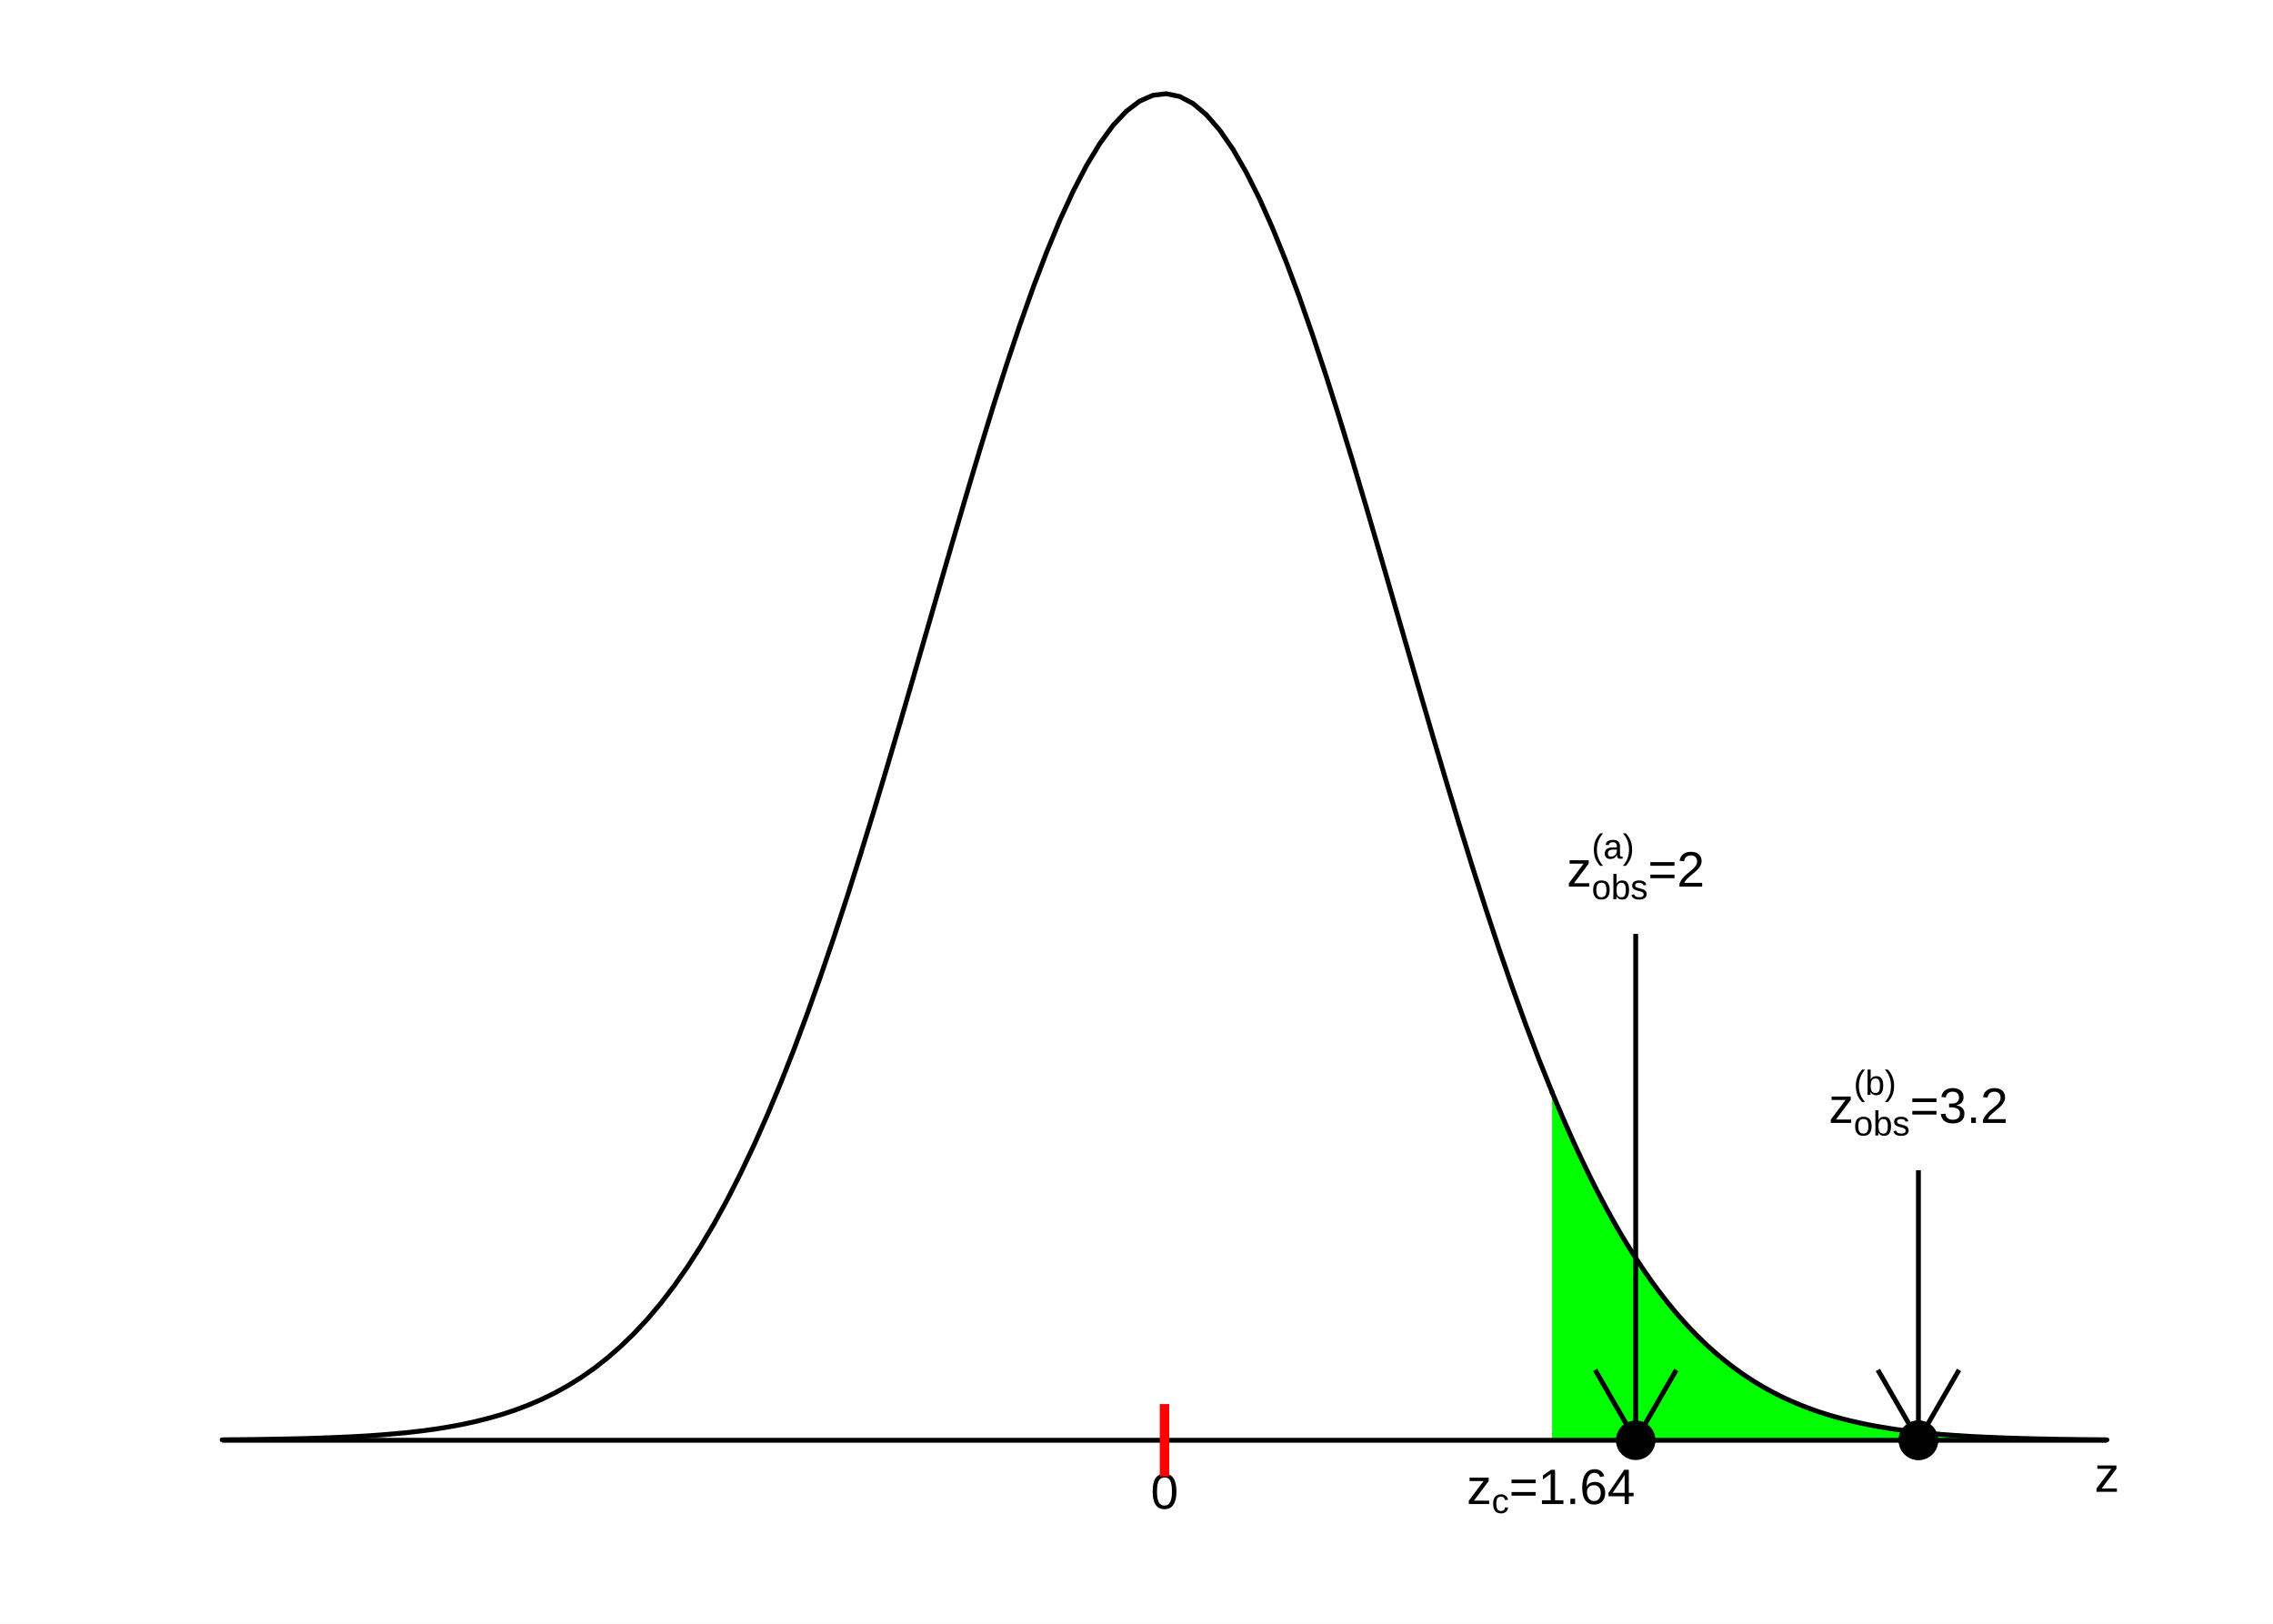
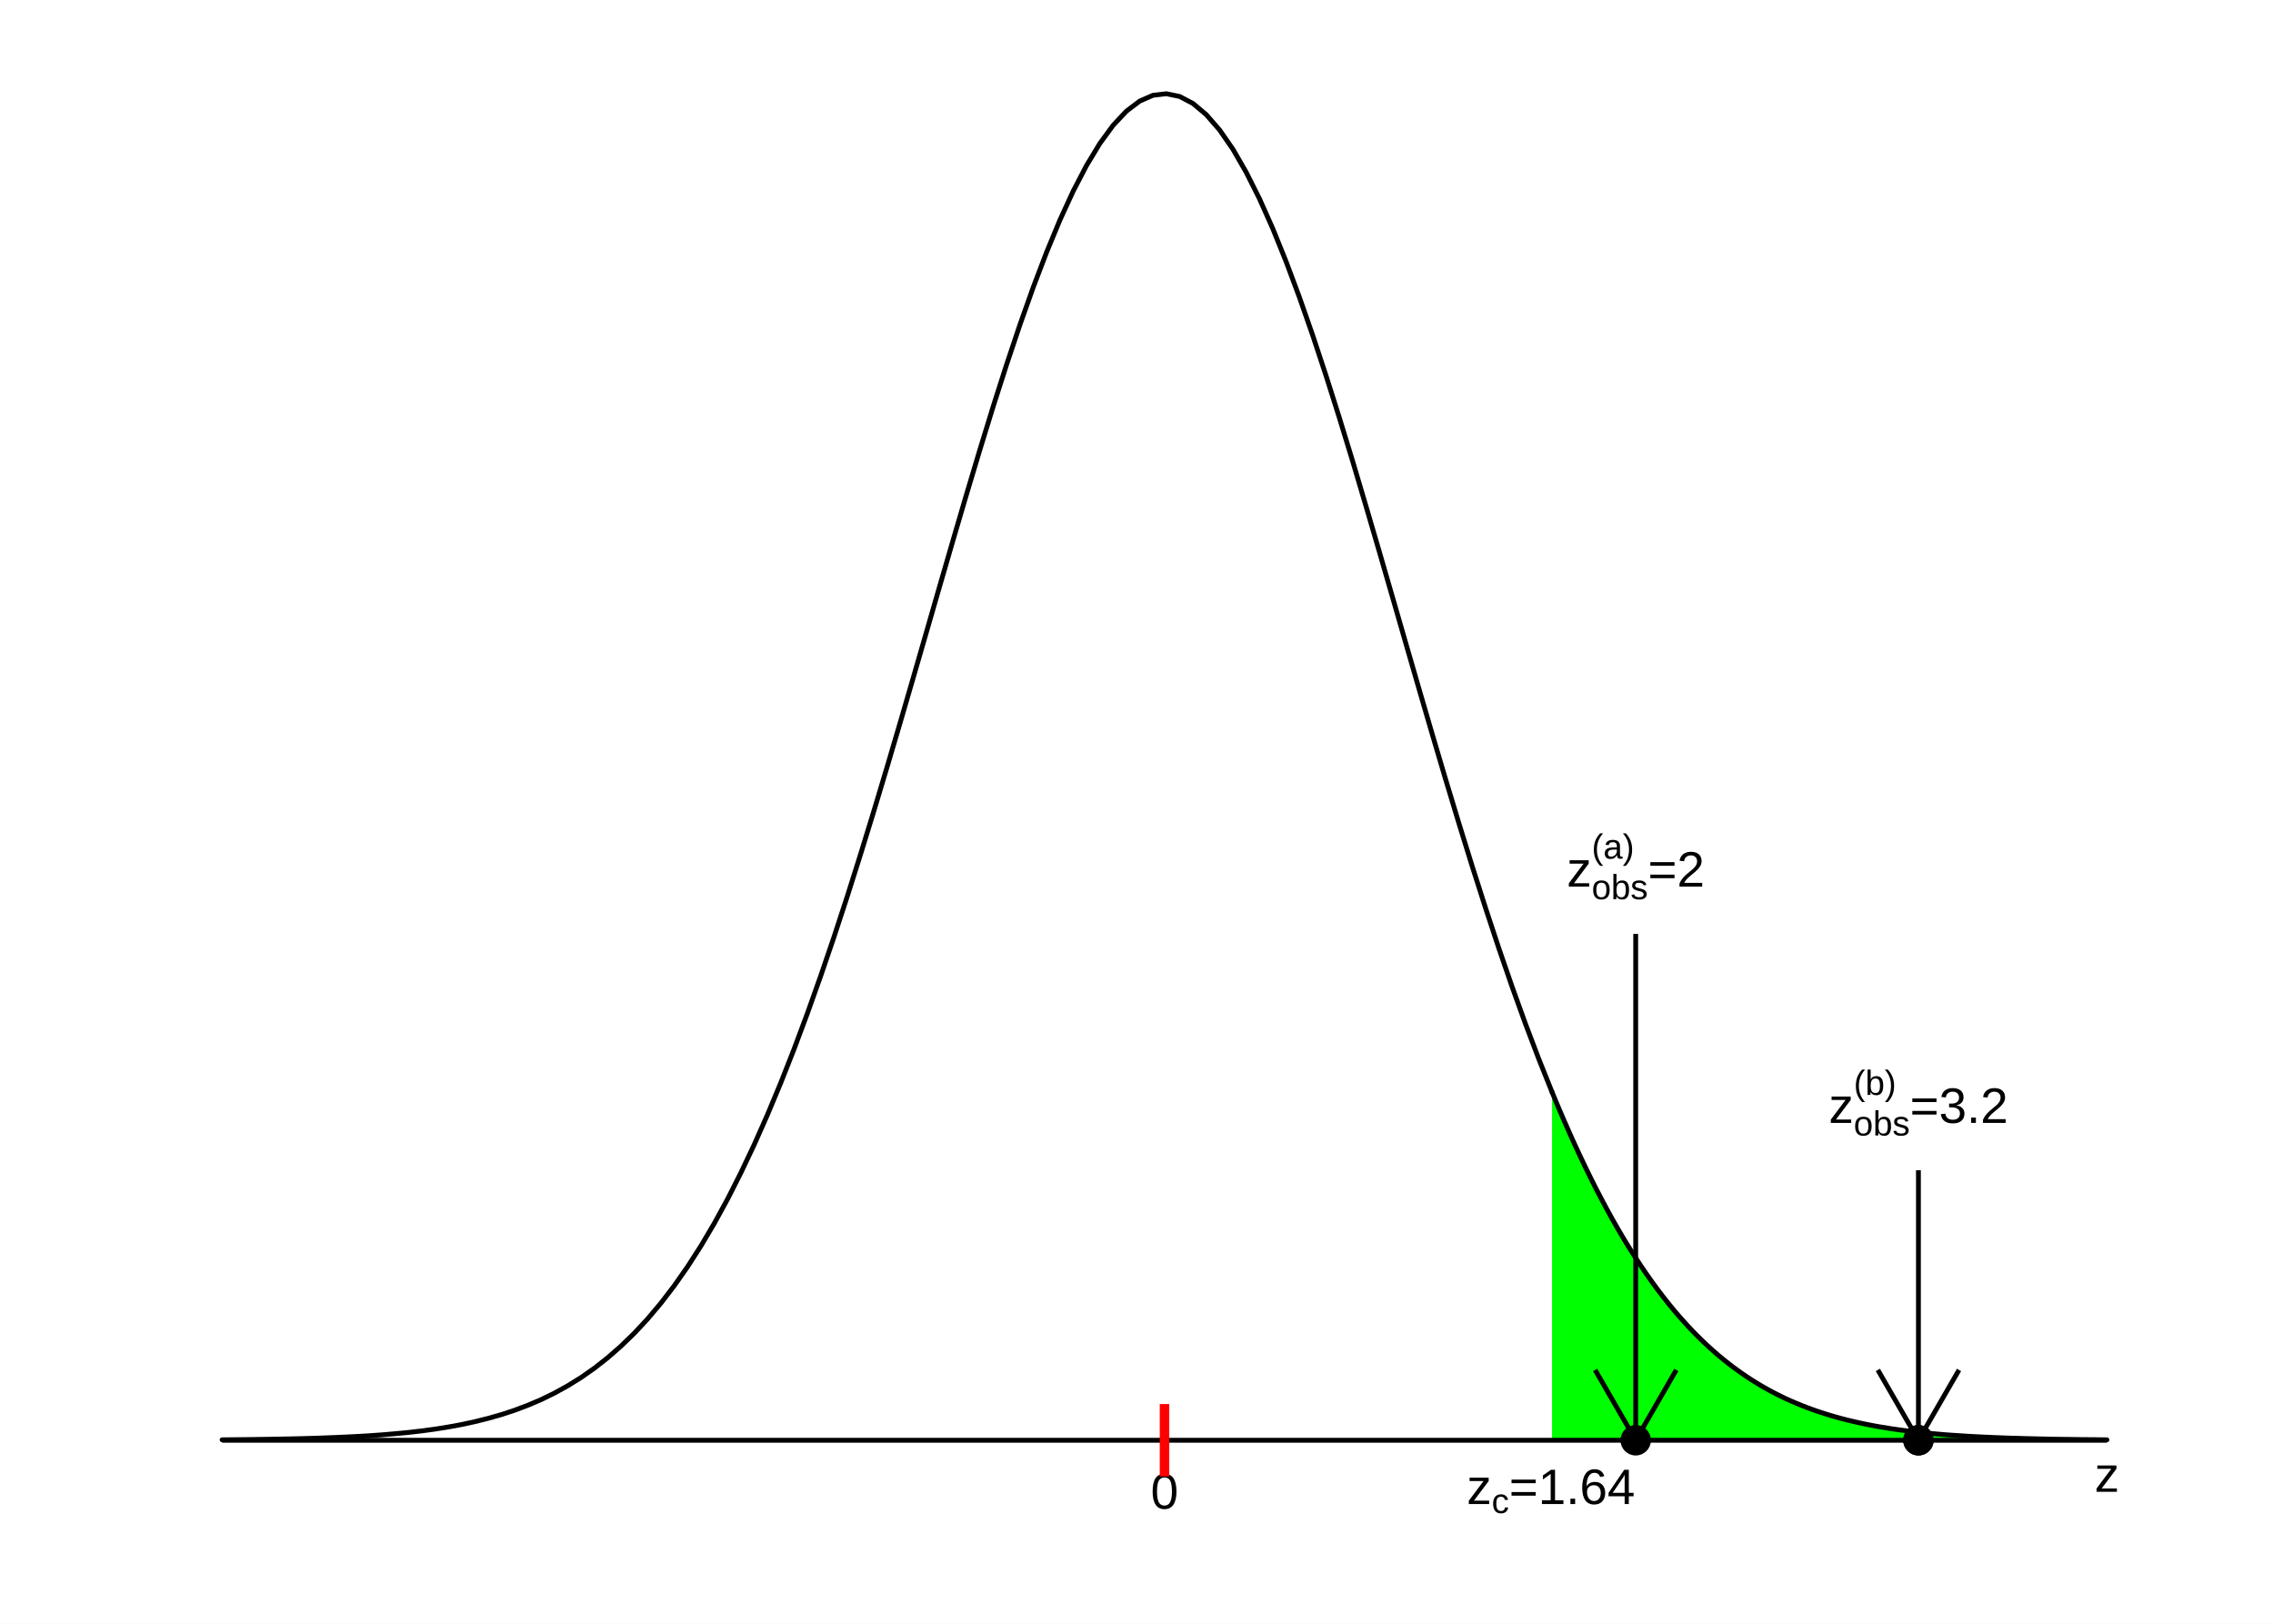
<svg xmlns="http://www.w3.org/2000/svg" viewBox="0 0 504.00 360.00">
  <defs>
    <style type="text/css">
    line, polyline, polygon, path, rect, circle {
      fill: none;
      stroke: #000000;
      stroke-linecap: round;
      stroke-linejoin: round;
      stroke-miterlimit: 10.00;
    }
  </style>
  </defs>
  <rect width="100%" height="100%" style="stroke: none; fill: #FFFFFF;" />
  <defs>
    <clipPath id="cpMTcuOTB8NDk4LjUyfDM0Mi4xMHw1LjQ4">
      <rect x="17.90" y="5.48" width="480.62" height="336.62" />
    </clipPath>
  </defs>
-   <polygon points="49.25,319.22 52.19,319.19 55.14,319.16 58.09,319.12 61.04,319.07 63.99,319.02 66.94,318.95 69.89,318.87 72.84,318.76 75.79,318.64 78.73,318.50 81.68,318.33 84.63,318.12 87.58,317.87 90.53,317.59 93.48,317.25 96.43,316.85 99.38,316.38 102.33,315.84 105.28,315.20 108.22,314.47 111.17,313.63 114.12,312.66 117.07,311.55 120.02,310.29 122.97,308.85 125.92,307.22 128.87,305.39 131.82,303.32 134.76,301.01 137.71,298.43 140.66,295.57 143.61,292.40 146.56,288.90 149.51,285.05 152.46,280.84 155.41,276.25 158.36,271.27 161.31,265.88 164.25,260.07 167.20,253.85 170.15,247.20 173.10,240.13 176.05,232.64 179.00,224.74 181.95,216.45 184.90,207.80 187.85,198.79 190.79,189.48 193.74,179.89 196.69,170.07 199.64,160.07 202.59,149.93 205.54,139.73 208.49,129.51 211.44,119.36 214.39,109.33 217.34,99.49 220.28,89.93 223.23,80.72 226.18,71.92 229.13,63.62 232.08,55.88 235.03,48.76 237.98,42.34 240.93,36.67 243.88,31.80 246.82,27.78 249.77,24.64 252.72,22.41 255.67,21.12 258.62,20.78 261.57,21.39 264.52,22.94 267.47,25.42 270.42,28.81 273.37,33.07 276.31,38.17 279.26,44.05 282.21,50.67 285.16,57.97 288.11,65.87 291.06,74.32 294.01,83.24 296.96,92.56 299.91,102.20 302.85,112.10 305.80,122.17 308.75,132.35 311.70,142.57 314.65,152.76 317.60,162.86 320.55,172.82 323.50,182.58 326.45,192.10 329.40,201.33 332.34,210.24 335.29,218.80 338.24,226.98 341.19,234.76 344.14,242.13 344.14,319.32 341.19,319.32 338.24,319.32 335.29,319.32 332.34,319.32 329.40,319.32 326.45,319.32 323.50,319.32 320.55,319.32 317.60,319.32 314.65,319.32 311.70,319.32 308.75,319.32 305.80,319.32 302.85,319.32 299.91,319.32 296.96,319.32 294.01,319.32 291.06,319.32 288.11,319.32 285.16,319.32 282.21,319.32 279.26,319.32 276.31,319.32 273.37,319.32 270.42,319.32 267.47,319.32 264.52,319.32 261.57,319.32 258.62,319.32 255.67,319.32 252.72,319.32 249.77,319.32 246.82,319.32 243.88,319.32 240.93,319.32 237.98,319.32 235.03,319.32 232.08,319.32 229.13,319.32 226.18,319.32 223.23,319.32 220.28,319.32 217.34,319.32 214.39,319.32 211.44,319.32 208.49,319.32 205.54,319.32 202.59,319.32 199.64,319.32 196.69,319.32 193.74,319.32 190.79,319.32 187.85,319.32 184.90,319.32 181.95,319.32 179.00,319.32 176.05,319.32 173.10,319.32 170.15,319.32 167.20,319.32 164.25,319.32 161.31,319.32 158.36,319.32 155.41,319.32 152.46,319.32 149.51,319.32 146.56,319.32 143.61,319.32 140.66,319.32 137.71,319.32 134.76,319.32 131.82,319.32 128.87,319.32 125.92,319.32 122.97,319.32 120.02,319.32 117.07,319.32 114.12,319.32 111.17,319.32 108.22,319.32 105.28,319.32 102.33,319.32 99.38,319.32 96.43,319.32 93.48,319.32 90.53,319.32 87.58,319.32 84.63,319.32 81.68,319.32 78.73,319.32 75.79,319.32 72.84,319.32 69.89,319.32 66.94,319.32 63.99,319.32 61.04,319.32 58.09,319.32 55.14,319.32 52.19,319.32 49.25,319.32 " style="stroke-width: 0.75; stroke: none; fill: #FFFFFF;" clip-path="url(#cpMTcuOTB8NDk4LjUyfDM0Mi4xMHw1LjQ4)" />
+   <polygon points="49.25,319.22 52.19,319.19 55.14,319.16 58.09,319.12 61.04,319.07 63.99,319.02 66.94,318.95 69.89,318.87 72.84,318.76 75.79,318.64 78.73,318.50 81.68,318.33 84.63,318.12 87.58,317.87 90.53,317.59 93.48,317.25 96.43,316.85 99.38,316.38 102.33,315.84 105.28,315.20 108.22,314.47 111.17,313.63 114.12,312.66 117.07,311.55 120.02,310.29 122.97,308.85 125.92,307.22 128.87,305.39 131.82,303.32 134.76,301.01 137.71,298.43 140.66,295.57 143.61,292.40 146.56,288.90 149.51,285.05 152.46,280.84 155.41,276.25 158.36,271.27 161.31,265.88 164.25,260.07 167.20,253.85 170.15,247.20 173.10,240.13 176.05,232.64 179.00,224.74 181.95,216.45 184.90,207.80 187.85,198.79 190.79,189.48 193.74,179.89 196.69,170.07 199.64,160.07 202.59,149.93 205.54,139.73 208.49,129.51 211.44,119.36 214.39,109.33 217.34,99.49 220.28,89.93 223.23,80.72 226.18,71.92 229.13,63.62 232.08,55.88 235.03,48.76 237.98,42.34 240.93,36.67 243.88,31.80 246.82,27.78 249.77,24.64 252.72,22.41 255.67,21.12 258.62,20.78 261.57,21.39 264.52,22.94 267.47,25.42 270.42,28.81 273.37,33.07 276.31,38.17 279.26,44.05 282.21,50.67 285.16,57.97 288.11,65.87 291.06,74.32 294.01,83.24 296.96,92.56 299.91,102.20 302.85,112.10 305.80,122.17 308.75,132.35 311.70,142.57 314.65,152.76 317.60,162.86 320.55,172.82 323.50,182.58 326.45,192.10 329.40,201.33 332.34,210.24 335.29,218.80 338.24,226.98 341.19,234.76 344.14,242.13 344.14,319.32 341.19,319.32 338.24,319.32 335.29,319.32 332.34,319.32 329.40,319.32 326.45,319.32 323.50,319.32 320.55,319.32 317.60,319.32 314.65,319.32 311.70,319.32 308.75,319.32 305.80,319.32 302.85,319.32 299.91,319.32 296.96,319.32 294.01,319.32 291.06,319.32 288.11,319.32 285.16,319.32 282.21,319.32 279.26,319.32 276.31,319.32 273.37,319.32 270.42,319.32 267.47,319.32 264.52,319.32 261.57,319.32 258.62,319.32 255.67,319.32 252.72,319.32 249.77,319.32 246.82,319.32 243.88,319.32 240.93,319.32 237.98,319.32 235.03,319.32 232.08,319.32 229.13,319.32 226.18,319.32 223.23,319.32 220.28,319.32 217.34,319.32 214.39,319.32 211.44,319.32 208.49,319.32 205.54,319.32 202.59,319.32 199.64,319.32 196.69,319.32 193.74,319.32 190.79,319.32 187.85,319.32 184.90,319.32 181.95,319.32 179.00,319.32 176.05,319.32 173.10,319.32 170.15,319.32 167.20,319.32 164.25,319.32 161.31,319.32 158.36,319.32 155.41,319.32 152.46,319.32 149.51,319.32 146.56,319.32 143.61,319.32 140.66,319.32 137.71,319.32 134.76,319.32 131.82,319.32 128.87,319.32 125.92,319.32 122.97,319.32 120.02,319.32 117.07,319.32 114.12,319.32 111.17,319.32 108.22,319.32 105.28,319.32 102.33,319.32 99.38,319.32 96.43,319.32 93.48,319.32 90.53,319.32 87.58,319.32 84.63,319.32 81.68,319.32 78.73,319.32 75.79,319.32 72.84,319.32 69.89,319.32 66.94,319.32 63.99,319.32 61.04,319.32 58.09,319.32 55.14,319.32 52.19,319.32 49.25,319.32 " style="stroke-width: 0.00; stroke: none; fill: #FFFFFF;" clip-path="url(#cpMTcuOTB8NDk4LjUyfDM0Mi4xMHw1LjQ4)" />
  <polyline points="49.25,319.22 52.19,319.19 55.14,319.16 58.09,319.12 61.04,319.07 63.99,319.02 66.94,318.95 69.89,318.87 72.84,318.76 75.79,318.64 78.73,318.50 81.68,318.33 84.63,318.12 87.58,317.87 90.53,317.59 93.48,317.25 96.43,316.85 99.38,316.38 102.33,315.84 105.28,315.20 108.22,314.47 111.17,313.63 114.12,312.66 117.07,311.55 120.02,310.29 122.97,308.85 125.92,307.22 128.87,305.39 131.82,303.32 134.76,301.01 137.71,298.43 140.66,295.57 143.61,292.40 146.56,288.90 149.51,285.05 152.46,280.84 155.41,276.25 158.36,271.27 161.31,265.88 164.25,260.07 167.20,253.85 170.15,247.20 173.10,240.13 176.05,232.64 179.00,224.74 181.95,216.45 184.90,207.80 187.85,198.79 190.79,189.48 193.74,179.89 196.69,170.07 199.64,160.07 202.59,149.93 205.54,139.73 208.49,129.51 211.44,119.36 214.39,109.33 217.34,99.49 220.28,89.93 223.23,80.72 226.18,71.92 229.13,63.62 232.08,55.88 235.03,48.76 237.98,42.34 240.93,36.67 243.88,31.80 246.82,27.78 249.77,24.64 252.72,22.41 255.67,21.12 258.62,20.78 261.57,21.39 264.52,22.94 267.47,25.42 270.42,28.81 273.37,33.07 276.31,38.17 279.26,44.05 282.21,50.67 285.16,57.97 288.11,65.87 291.06,74.32 294.01,83.24 296.96,92.56 299.91,102.20 302.85,112.10 305.80,122.17 308.75,132.35 311.70,142.57 314.65,152.76 317.60,162.86 320.55,172.82 323.50,182.58 326.45,192.10 329.40,201.33 332.34,210.24 335.29,218.80 338.24,226.98 341.19,234.76 344.14,242.13 " style="stroke-width: 1.07;" clip-path="url(#cpMTcuOTB8NDk4LjUyfDM0Mi4xMHw1LjQ4)" />
-   <polygon points="344.14,242.13 345.37,245.09 346.60,247.97 347.83,250.77 349.06,253.51 350.29,256.16 351.52,258.75 352.75,261.26 353.98,263.70 355.21,266.06 356.44,268.36 357.67,270.58 358.90,272.73 360.13,274.81 361.36,276.82 362.60,278.76 363.83,280.64 365.06,282.44 366.29,284.19 367.52,285.87 368.75,287.48 369.98,289.04 371.21,290.54 372.44,291.97 373.67,293.35 374.90,294.68 376.13,295.95 377.36,297.16 378.59,298.33 379.82,299.44 381.05,300.51 382.28,301.52 383.51,302.50 384.74,303.42 385.97,304.31 387.20,305.15 388.43,305.96 389.66,306.72 390.89,307.45 392.12,308.14 393.35,308.80 394.58,309.42 395.81,310.02 397.05,310.58 398.28,311.11 399.51,311.61 400.74,312.09 401.97,312.54 403.20,312.97 404.43,313.37 405.66,313.75 406.89,314.11 408.12,314.45 409.35,314.77 410.58,315.07 411.81,315.35 413.04,315.62 414.27,315.87 415.50,316.11 416.73,316.33 417.96,316.53 419.19,316.73 420.42,316.91 421.65,317.08 422.88,317.24 424.11,317.39 425.34,317.53 426.57,317.66 427.80,317.78 429.03,317.89 430.26,318.00 431.50,318.10 432.73,318.19 433.96,318.27 435.19,318.35 436.42,318.43 437.65,318.50 438.88,318.56 440.11,318.62 441.34,318.67 442.57,318.73 443.80,318.77 445.03,318.82 446.26,318.86 447.49,318.89 448.72,318.93 449.95,318.96 451.18,318.99 452.41,319.02 453.64,319.04 454.87,319.07 456.10,319.09 457.33,319.11 458.56,319.12 459.79,319.14 461.02,319.16 462.25,319.17 463.48,319.18 464.72,319.19 465.95,319.21 467.18,319.22 467.18,319.32 465.95,319.32 464.72,319.32 463.48,319.32 462.25,319.32 461.02,319.32 459.79,319.32 458.56,319.32 457.33,319.32 456.10,319.32 454.87,319.32 453.64,319.32 452.41,319.32 451.18,319.32 449.95,319.32 448.72,319.32 447.49,319.32 446.26,319.32 445.03,319.32 443.80,319.32 442.57,319.32 441.34,319.32 440.11,319.32 438.88,319.32 437.65,319.32 436.42,319.32 435.19,319.32 433.96,319.32 432.73,319.32 431.50,319.32 430.26,319.32 429.03,319.32 427.80,319.32 426.57,319.32 425.34,319.32 424.11,319.32 422.88,319.32 421.65,319.32 420.42,319.32 419.19,319.32 417.96,319.32 416.73,319.32 415.50,319.32 414.27,319.32 413.04,319.32 411.81,319.32 410.58,319.32 409.35,319.32 408.12,319.32 406.89,319.32 405.66,319.32 404.43,319.32 403.20,319.32 401.97,319.32 400.74,319.32 399.51,319.32 398.28,319.32 397.05,319.32 395.81,319.32 394.58,319.32 393.35,319.32 392.12,319.32 390.89,319.32 389.66,319.32 388.43,319.32 387.20,319.32 385.97,319.32 384.74,319.32 383.51,319.32 382.28,319.32 381.05,319.32 379.82,319.32 378.59,319.32 377.36,319.32 376.13,319.32 374.90,319.32 373.67,319.32 372.44,319.32 371.21,319.32 369.98,319.32 368.75,319.32 367.52,319.32 366.29,319.32 365.06,319.32 363.83,319.32 362.60,319.32 361.36,319.32 360.13,319.32 358.90,319.32 357.67,319.32 356.44,319.32 355.21,319.32 353.98,319.32 352.75,319.32 351.52,319.32 350.29,319.32 349.06,319.32 347.83,319.32 346.60,319.32 345.37,319.32 344.14,319.32 " style="stroke-width: 0.75; stroke: none; fill: #00FF00;" clip-path="url(#cpMTcuOTB8NDk4LjUyfDM0Mi4xMHw1LjQ4)" />
+   <polygon points="344.14,242.13 345.37,245.09 346.60,247.97 347.83,250.77 349.06,253.51 350.29,256.16 351.52,258.75 352.75,261.26 353.98,263.70 355.21,266.06 356.44,268.36 357.67,270.58 358.90,272.73 360.13,274.81 361.36,276.82 362.60,278.76 363.83,280.64 365.06,282.44 366.29,284.19 367.52,285.87 368.75,287.48 369.98,289.04 371.21,290.54 372.44,291.97 373.67,293.35 374.90,294.68 376.13,295.95 377.36,297.16 378.59,298.33 379.82,299.44 381.05,300.51 382.28,301.52 383.51,302.50 384.74,303.42 385.97,304.31 387.20,305.15 388.43,305.96 389.66,306.72 390.89,307.45 392.12,308.14 393.35,308.80 394.58,309.42 395.81,310.02 397.05,310.58 398.28,311.11 399.51,311.61 400.74,312.09 401.97,312.54 403.20,312.97 404.43,313.37 405.66,313.75 406.89,314.11 408.12,314.45 409.35,314.77 410.58,315.07 411.81,315.35 413.04,315.62 414.27,315.87 415.50,316.11 416.73,316.33 417.96,316.53 419.19,316.73 420.42,316.91 421.65,317.08 422.88,317.24 424.11,317.39 425.34,317.53 426.57,317.66 427.80,317.78 429.03,317.89 430.26,318.00 431.50,318.10 432.73,318.19 433.96,318.27 435.19,318.35 436.42,318.43 437.65,318.50 438.88,318.56 440.11,318.62 441.34,318.67 442.57,318.73 443.80,318.77 445.03,318.82 446.26,318.86 447.49,318.89 448.72,318.93 449.95,318.96 451.18,318.99 452.41,319.02 453.64,319.04 454.87,319.07 456.10,319.09 457.33,319.11 458.56,319.12 459.79,319.14 461.02,319.16 462.25,319.17 463.48,319.18 464.72,319.19 465.95,319.21 467.18,319.22 467.18,319.32 465.95,319.32 464.72,319.32 463.48,319.32 462.25,319.32 461.02,319.32 459.79,319.32 458.56,319.32 457.33,319.32 456.10,319.32 454.87,319.32 453.64,319.32 452.41,319.32 451.18,319.32 449.95,319.32 448.72,319.32 447.49,319.32 446.26,319.32 445.03,319.32 443.80,319.32 442.57,319.32 441.34,319.32 440.11,319.32 438.88,319.32 437.65,319.32 436.42,319.32 435.19,319.32 433.96,319.32 432.73,319.32 431.50,319.32 430.26,319.32 429.03,319.32 427.80,319.32 426.57,319.32 425.34,319.32 424.11,319.32 422.88,319.32 421.65,319.32 420.42,319.32 419.19,319.32 417.96,319.32 416.73,319.32 415.50,319.32 414.27,319.32 413.04,319.32 411.81,319.32 410.58,319.32 409.35,319.32 408.12,319.32 406.89,319.32 405.66,319.32 404.43,319.32 403.20,319.32 401.97,319.32 400.74,319.32 399.51,319.32 398.28,319.32 397.05,319.32 395.81,319.32 394.58,319.32 393.35,319.32 392.12,319.32 390.89,319.32 389.66,319.32 388.43,319.32 387.20,319.32 385.97,319.32 384.74,319.32 383.51,319.32 382.28,319.32 381.05,319.32 379.82,319.32 378.59,319.32 377.36,319.32 376.13,319.32 374.90,319.32 373.67,319.32 372.44,319.32 371.21,319.32 369.98,319.32 368.75,319.32 367.52,319.32 366.29,319.32 365.06,319.32 363.83,319.32 362.60,319.32 361.36,319.32 360.13,319.32 358.90,319.32 357.67,319.32 356.44,319.32 355.21,319.32 353.98,319.32 352.75,319.32 351.52,319.32 350.29,319.32 349.06,319.32 347.83,319.32 346.60,319.32 345.37,319.32 344.14,319.32 " style="stroke-width: 0.00; stroke: none; fill: #00FF00;" clip-path="url(#cpMTcuOTB8NDk4LjUyfDM0Mi4xMHw1LjQ4)" />
  <polyline points="344.14,242.13 345.37,245.09 346.60,247.97 347.83,250.77 349.06,253.51 350.29,256.16 351.52,258.75 352.75,261.26 353.98,263.70 355.21,266.06 356.44,268.36 357.67,270.58 358.90,272.73 360.13,274.81 361.36,276.82 362.60,278.76 363.83,280.64 365.06,282.44 366.29,284.19 367.52,285.87 368.75,287.48 369.98,289.04 371.21,290.54 372.44,291.97 373.67,293.35 374.90,294.68 376.13,295.95 377.36,297.16 378.59,298.33 379.82,299.44 381.05,300.51 382.28,301.52 383.51,302.50 384.74,303.42 385.97,304.31 387.20,305.15 388.43,305.96 389.66,306.72 390.89,307.45 392.12,308.14 393.35,308.80 394.58,309.42 395.81,310.02 397.05,310.58 398.28,311.11 399.51,311.61 400.74,312.09 401.97,312.54 403.20,312.97 404.43,313.37 405.66,313.75 406.89,314.11 408.12,314.45 409.35,314.77 410.58,315.07 411.81,315.35 413.04,315.62 414.27,315.87 415.50,316.11 416.73,316.33 417.96,316.53 419.19,316.73 420.42,316.91 421.65,317.08 422.88,317.24 424.11,317.39 425.34,317.53 426.57,317.66 427.80,317.78 429.03,317.89 430.26,318.00 431.50,318.10 432.73,318.19 433.96,318.27 435.19,318.35 436.42,318.43 437.65,318.50 438.88,318.56 440.11,318.62 441.34,318.67 442.57,318.73 443.80,318.77 445.03,318.82 446.26,318.86 447.49,318.89 448.72,318.93 449.95,318.96 451.18,318.99 452.41,319.02 453.64,319.04 454.87,319.07 456.10,319.09 457.33,319.11 458.56,319.12 459.79,319.14 461.02,319.16 462.25,319.17 463.48,319.18 464.72,319.19 465.95,319.21 467.18,319.22 " style="stroke-width: 1.07;" clip-path="url(#cpMTcuOTB8NDk4LjUyfDM0Mi4xMHw1LjQ4)" />
  <line x1="49.25" y1="319.32" x2="467.18" y2="319.32" style="stroke-width: 1.07; stroke-linecap: butt;" clip-path="url(#cpMTcuOTB8NDk4LjUyfDM0Mi4xMHw1LjQ4)" />
  <g clip-path="url(#cpMTcuOTB8NDk4LjUyfDM0Mi4xMHw1LjQ4)">
    <text x="255.14" y="334.49" style="font-size: 11.04px; font-family: Arial;" textLength="6.14px" lengthAdjust="spacingAndGlyphs">0</text>
  </g>
  <g clip-path="url(#cpMTcuOTB8NDk4LjUyfDM0Mi4xMHw1LjQ4)">
    <text x="325.23" y="333.46" style="font-size: 11.04px; font-family: Arial;" textLength="5.52px" lengthAdjust="spacingAndGlyphs">z</text>
  </g>
  <g clip-path="url(#cpMTcuOTB8NDk4LjUyfDM0Mi4xMHw1LjQ4)">
    <text x="330.75" y="335.46" style="font-size: 7.73px; font-family: Arial;" textLength="3.86px" lengthAdjust="spacingAndGlyphs">c</text>
  </g>
  <g clip-path="url(#cpMTcuOTB8NDk4LjUyfDM0Mi4xMHw1LjQ4)">
    <text x="334.61" y="333.46" style="font-size: 11.04px; font-family: Arial;" textLength="12.59px" lengthAdjust="spacingAndGlyphs">=1</text>
  </g>
  <g clip-path="url(#cpMTcuOTB8NDk4LjUyfDM0Mi4xMHw1LjQ4)">
    <text x="347.20" y="333.46" style="font-size: 11.04px; font-family: Arial;" textLength="3.07px" lengthAdjust="spacingAndGlyphs">.</text>
  </g>
  <g clip-path="url(#cpMTcuOTB8NDk4LjUyfDM0Mi4xMHw1LjQ4)">
    <text x="350.27" y="333.46" style="font-size: 11.04px; font-family: Arial;" textLength="12.28px" lengthAdjust="spacingAndGlyphs">64</text>
  </g>
  <g clip-path="url(#cpMTcuOTB8NDk4LjUyfDM0Mi4xMHw1LjQ4)">
    <text x="464.42" y="330.75" style="font-size: 11.04px; font-family: Arial;" textLength="5.52px" lengthAdjust="spacingAndGlyphs">z</text>
  </g>
  <rect x="257.69" y="311.83" width="1.04" height="14.97" style="stroke-width: 1.07; stroke: #FF0000; stroke-linecap: square; stroke-linejoin: miter; fill: #595959;" clip-path="url(#cpMTcuOTB8NDk4LjUyfDM0Mi4xMHw1LjQ4)" />
-   <circle cx="362.69" cy="319.32" r="3.02pt" style="stroke-width: 0.71; fill: #000000;" clip-path="url(#cpMTcuOTB8NDk4LjUyfDM0Mi4xMHw1LjQ4)" />
+   <circle cx="362.69" cy="319.32" r="3.02" style="stroke-width: 0.71; fill: #000000;" clip-path="url(#cpMTcuOTB8NDk4LjUyfDM0Mi4xMHw1LjQ4)" />
  <g clip-path="url(#cpMTcuOTB8NDk4LjUyfDM0Mi4xMHw1LjQ4)">
    <text x="347.41" y="196.57" style="font-size: 11.04px; font-family: Arial;" textLength="5.52px" lengthAdjust="spacingAndGlyphs">z</text>
  </g>
  <g clip-path="url(#cpMTcuOTB8NDk4LjUyfDM0Mi4xMHw1LjQ4)">
    <text x="352.93" y="199.36" style="font-size: 7.73px; font-family: Arial;" textLength="12.46px" lengthAdjust="spacingAndGlyphs">obs</text>
  </g>
  <g clip-path="url(#cpMTcuOTB8NDk4LjUyfDM0Mi4xMHw1LjQ4)">
    <text x="352.93" y="190.37" style="font-size: 7.73px; font-family: Arial;" textLength="2.57px" lengthAdjust="spacingAndGlyphs">(</text>
  </g>
  <g clip-path="url(#cpMTcuOTB8NDk4LjUyfDM0Mi4xMHw1LjQ4)">
    <text x="355.50" y="190.37" style="font-size: 7.73px; font-family: Arial;" textLength="4.30px" lengthAdjust="spacingAndGlyphs">a</text>
  </g>
  <g clip-path="url(#cpMTcuOTB8NDk4LjUyfDM0Mi4xMHw1LjQ4)">
    <text x="359.80" y="190.37" style="font-size: 7.73px; font-family: Arial;" textLength="2.57px" lengthAdjust="spacingAndGlyphs">)</text>
  </g>
  <g clip-path="url(#cpMTcuOTB8NDk4LjUyfDM0Mi4xMHw1LjQ4)">
    <text x="365.39" y="196.57" style="font-size: 11.04px; font-family: Arial;" textLength="12.59px" lengthAdjust="spacingAndGlyphs">=2</text>
  </g>
  <line x1="362.69" y1="207.06" x2="362.69" y2="319.32" style="stroke-width: 1.07; stroke-linecap: butt;" clip-path="url(#cpMTcuOTB8NDk4LjUyfDM0Mi4xMHw1LjQ4)" />
  <polyline points="353.69,303.73 362.69,319.32 371.69,303.73 " style="stroke-width: 1.07; stroke-linecap: butt;" clip-path="url(#cpMTcuOTB8NDk4LjUyfDM0Mi4xMHw1LjQ4)" />
-   <circle cx="425.38" cy="319.32" r="3.02pt" style="stroke-width: 0.71; fill: #000000;" clip-path="url(#cpMTcuOTB8NDk4LjUyfDM0Mi4xMHw1LjQ4)" />
+   <circle cx="425.38" cy="319.32" r="3.02" style="stroke-width: 0.71; fill: #000000;" clip-path="url(#cpMTcuOTB8NDk4LjUyfDM0Mi4xMHw1LjQ4)" />
  <g clip-path="url(#cpMTcuOTB8NDk4LjUyfDM0Mi4xMHw1LjQ4)">
    <text x="405.50" y="248.96" style="font-size: 11.04px; font-family: Arial;" textLength="5.52px" lengthAdjust="spacingAndGlyphs">z</text>
  </g>
  <g clip-path="url(#cpMTcuOTB8NDk4LjUyfDM0Mi4xMHw1LjQ4)">
    <text x="411.02" y="251.75" style="font-size: 7.73px; font-family: Arial;" textLength="12.46px" lengthAdjust="spacingAndGlyphs">obs</text>
  </g>
  <g clip-path="url(#cpMTcuOTB8NDk4LjUyfDM0Mi4xMHw1LjQ4)">
    <text x="411.02" y="242.75" style="font-size: 7.73px; font-family: Arial;" textLength="2.57px" lengthAdjust="spacingAndGlyphs">(</text>
  </g>
  <g clip-path="url(#cpMTcuOTB8NDk4LjUyfDM0Mi4xMHw1LjQ4)">
    <text x="413.59" y="242.75" style="font-size: 7.73px; font-family: Arial;" textLength="4.30px" lengthAdjust="spacingAndGlyphs">b</text>
  </g>
  <g clip-path="url(#cpMTcuOTB8NDk4LjUyfDM0Mi4xMHw1LjQ4)">
    <text x="417.89" y="242.75" style="font-size: 7.73px; font-family: Arial;" textLength="2.57px" lengthAdjust="spacingAndGlyphs">)</text>
  </g>
  <g clip-path="url(#cpMTcuOTB8NDk4LjUyfDM0Mi4xMHw1LjQ4)">
    <text x="423.48" y="248.96" style="font-size: 11.04px; font-family: Arial;" textLength="12.59px" lengthAdjust="spacingAndGlyphs">=3</text>
  </g>
  <g clip-path="url(#cpMTcuOTB8NDk4LjUyfDM0Mi4xMHw1LjQ4)">
    <text x="436.06" y="248.96" style="font-size: 11.04px; font-family: Arial;" textLength="3.07px" lengthAdjust="spacingAndGlyphs">.</text>
  </g>
  <g clip-path="url(#cpMTcuOTB8NDk4LjUyfDM0Mi4xMHw1LjQ4)">
    <text x="439.13" y="248.96" style="font-size: 11.04px; font-family: Arial;" textLength="6.14px" lengthAdjust="spacingAndGlyphs">2</text>
  </g>
  <line x1="425.38" y1="259.45" x2="425.38" y2="319.32" style="stroke-width: 1.07; stroke-linecap: butt;" clip-path="url(#cpMTcuOTB8NDk4LjUyfDM0Mi4xMHw1LjQ4)" />
  <polyline points="416.38,303.73 425.38,319.32 434.38,303.73 " style="stroke-width: 1.07; stroke-linecap: butt;" clip-path="url(#cpMTcuOTB8NDk4LjUyfDM0Mi4xMHw1LjQ4)" />
-   <circle cx="425.38" cy="319.32" r="3.02pt" style="stroke-width: 0.71; fill: #000000;" clip-path="url(#cpMTcuOTB8NDk4LjUyfDM0Mi4xMHw1LjQ4)" />
+   <circle cx="425.38" cy="319.32" r="3.02" style="stroke-width: 0.71; fill: #000000;" clip-path="url(#cpMTcuOTB8NDk4LjUyfDM0Mi4xMHw1LjQ4)" />
  <defs>
    <clipPath id="cpMC4wMHw1MDQuMDB8MzYwLjAwfDAuMDA=">
      <rect x="0.00" y="0.00" width="504.00" height="360.00" />
    </clipPath>
  </defs>
</svg>
